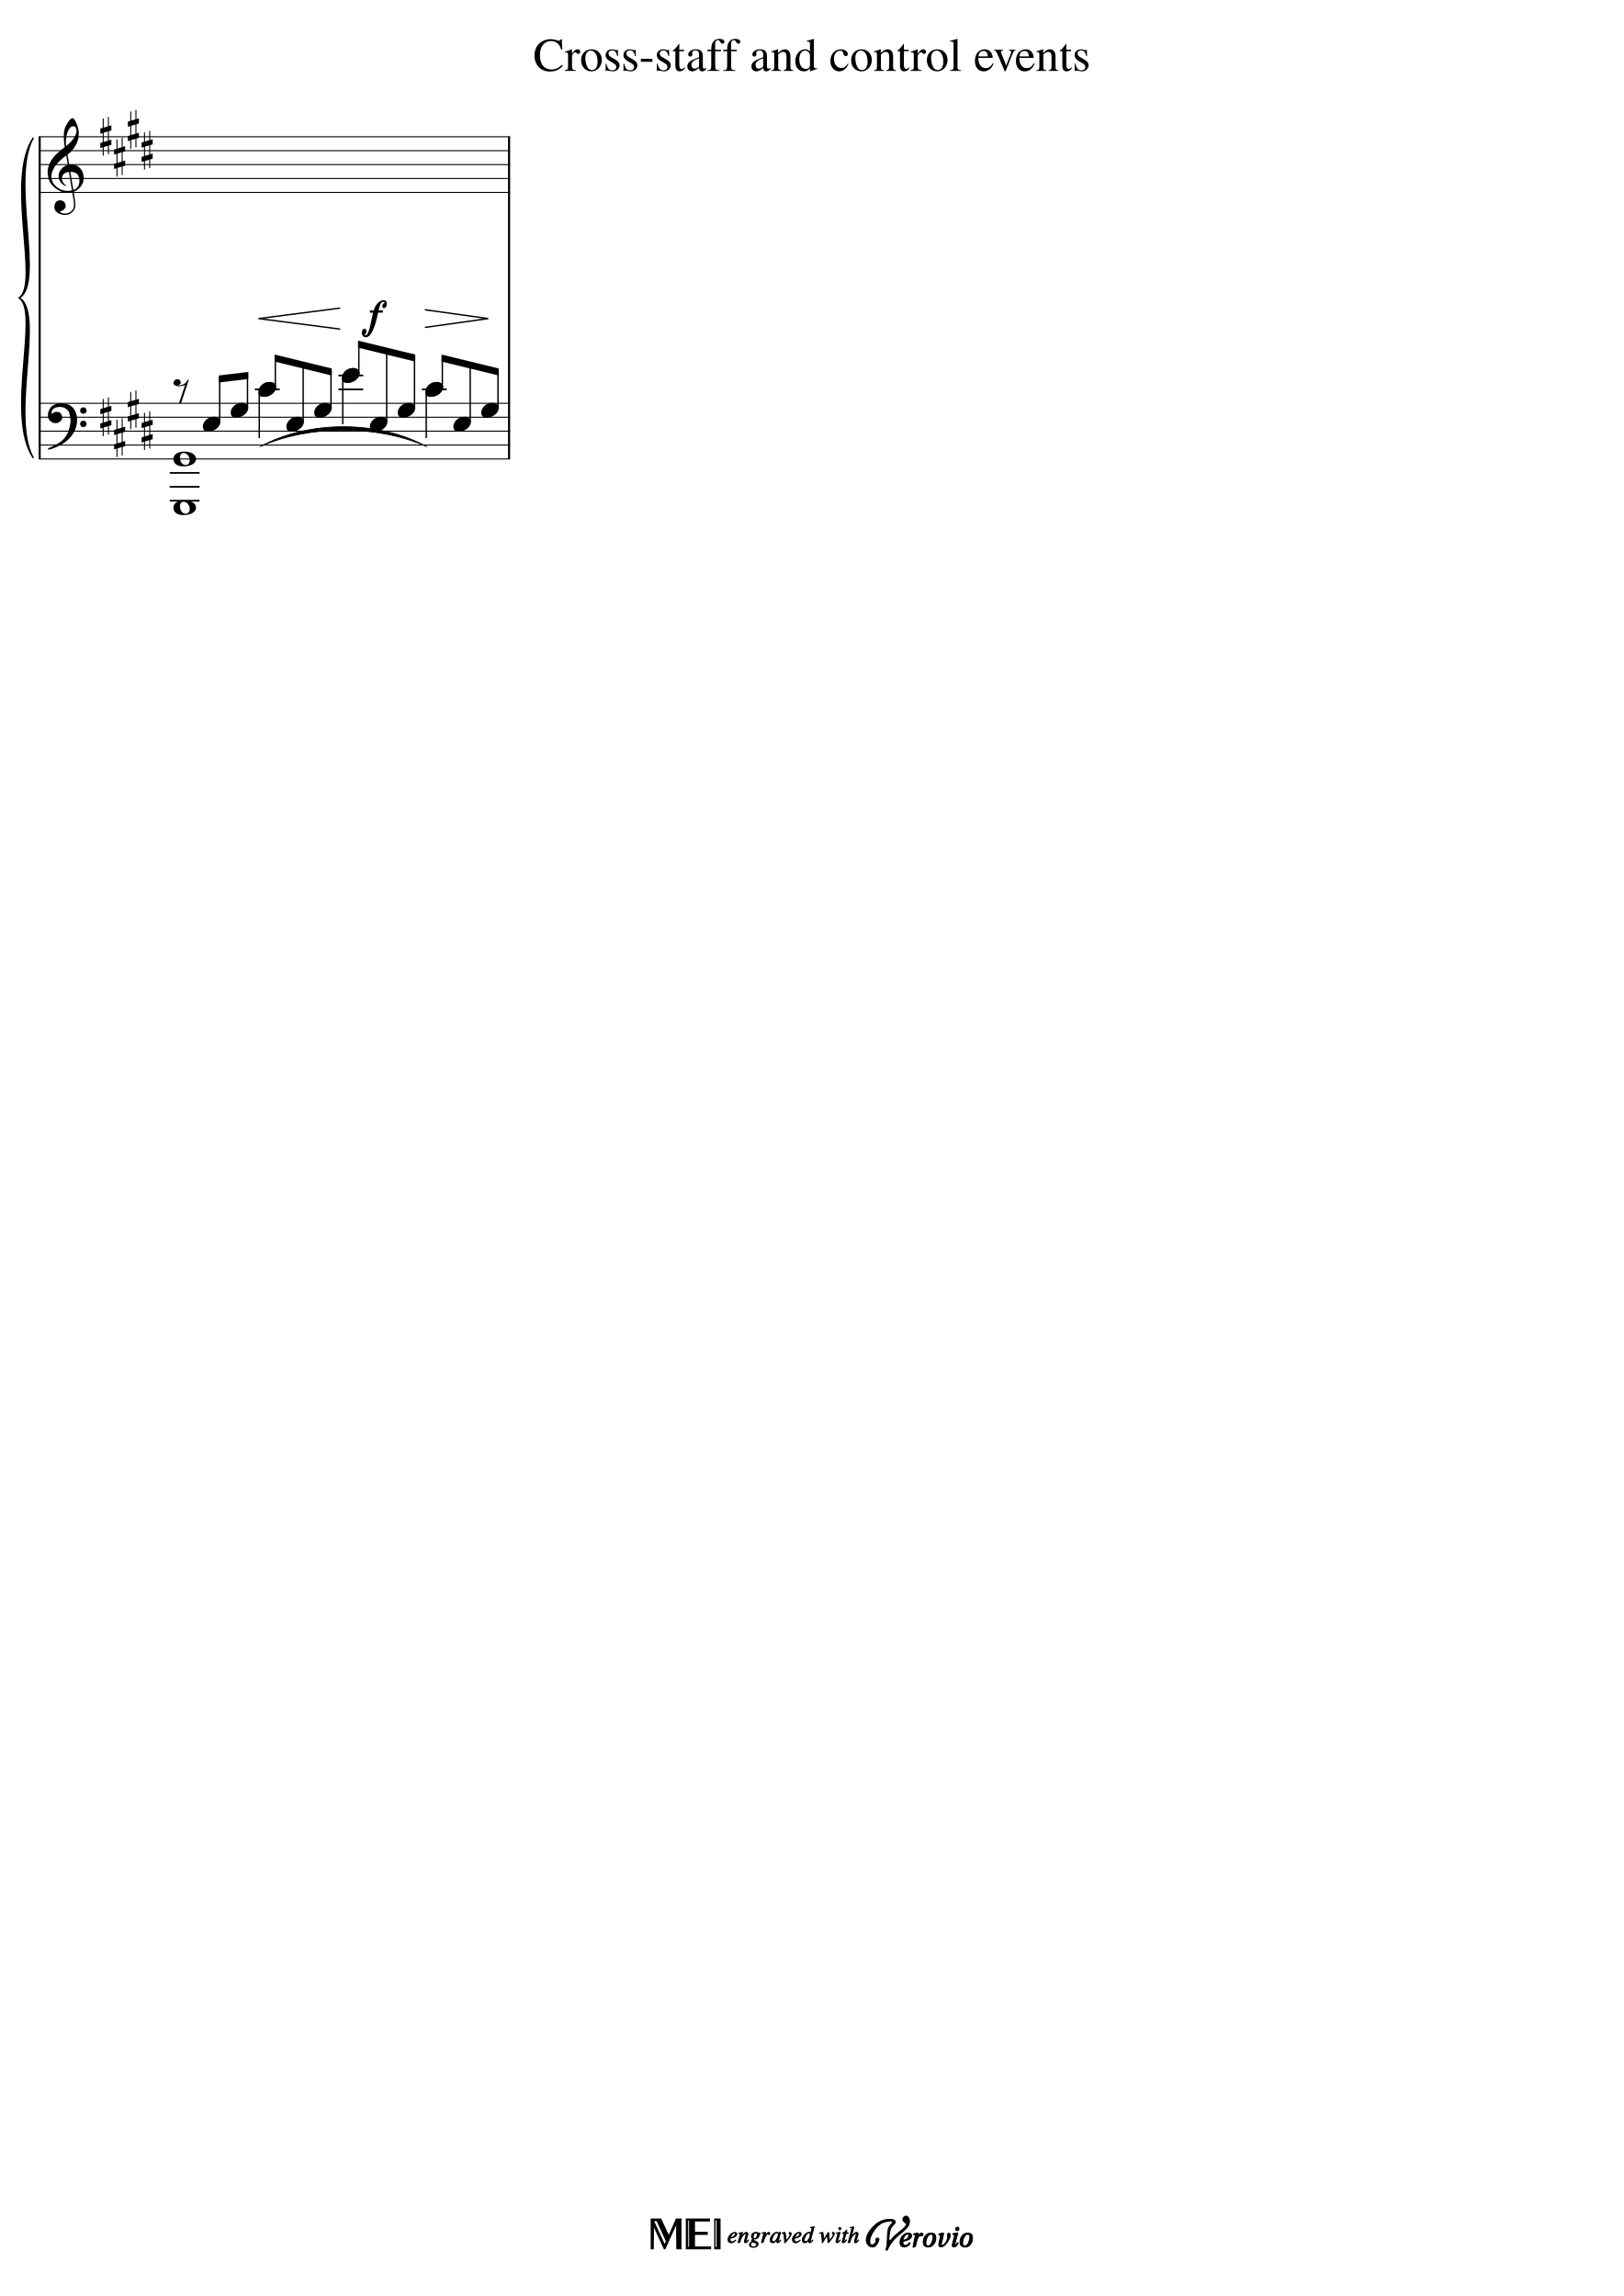
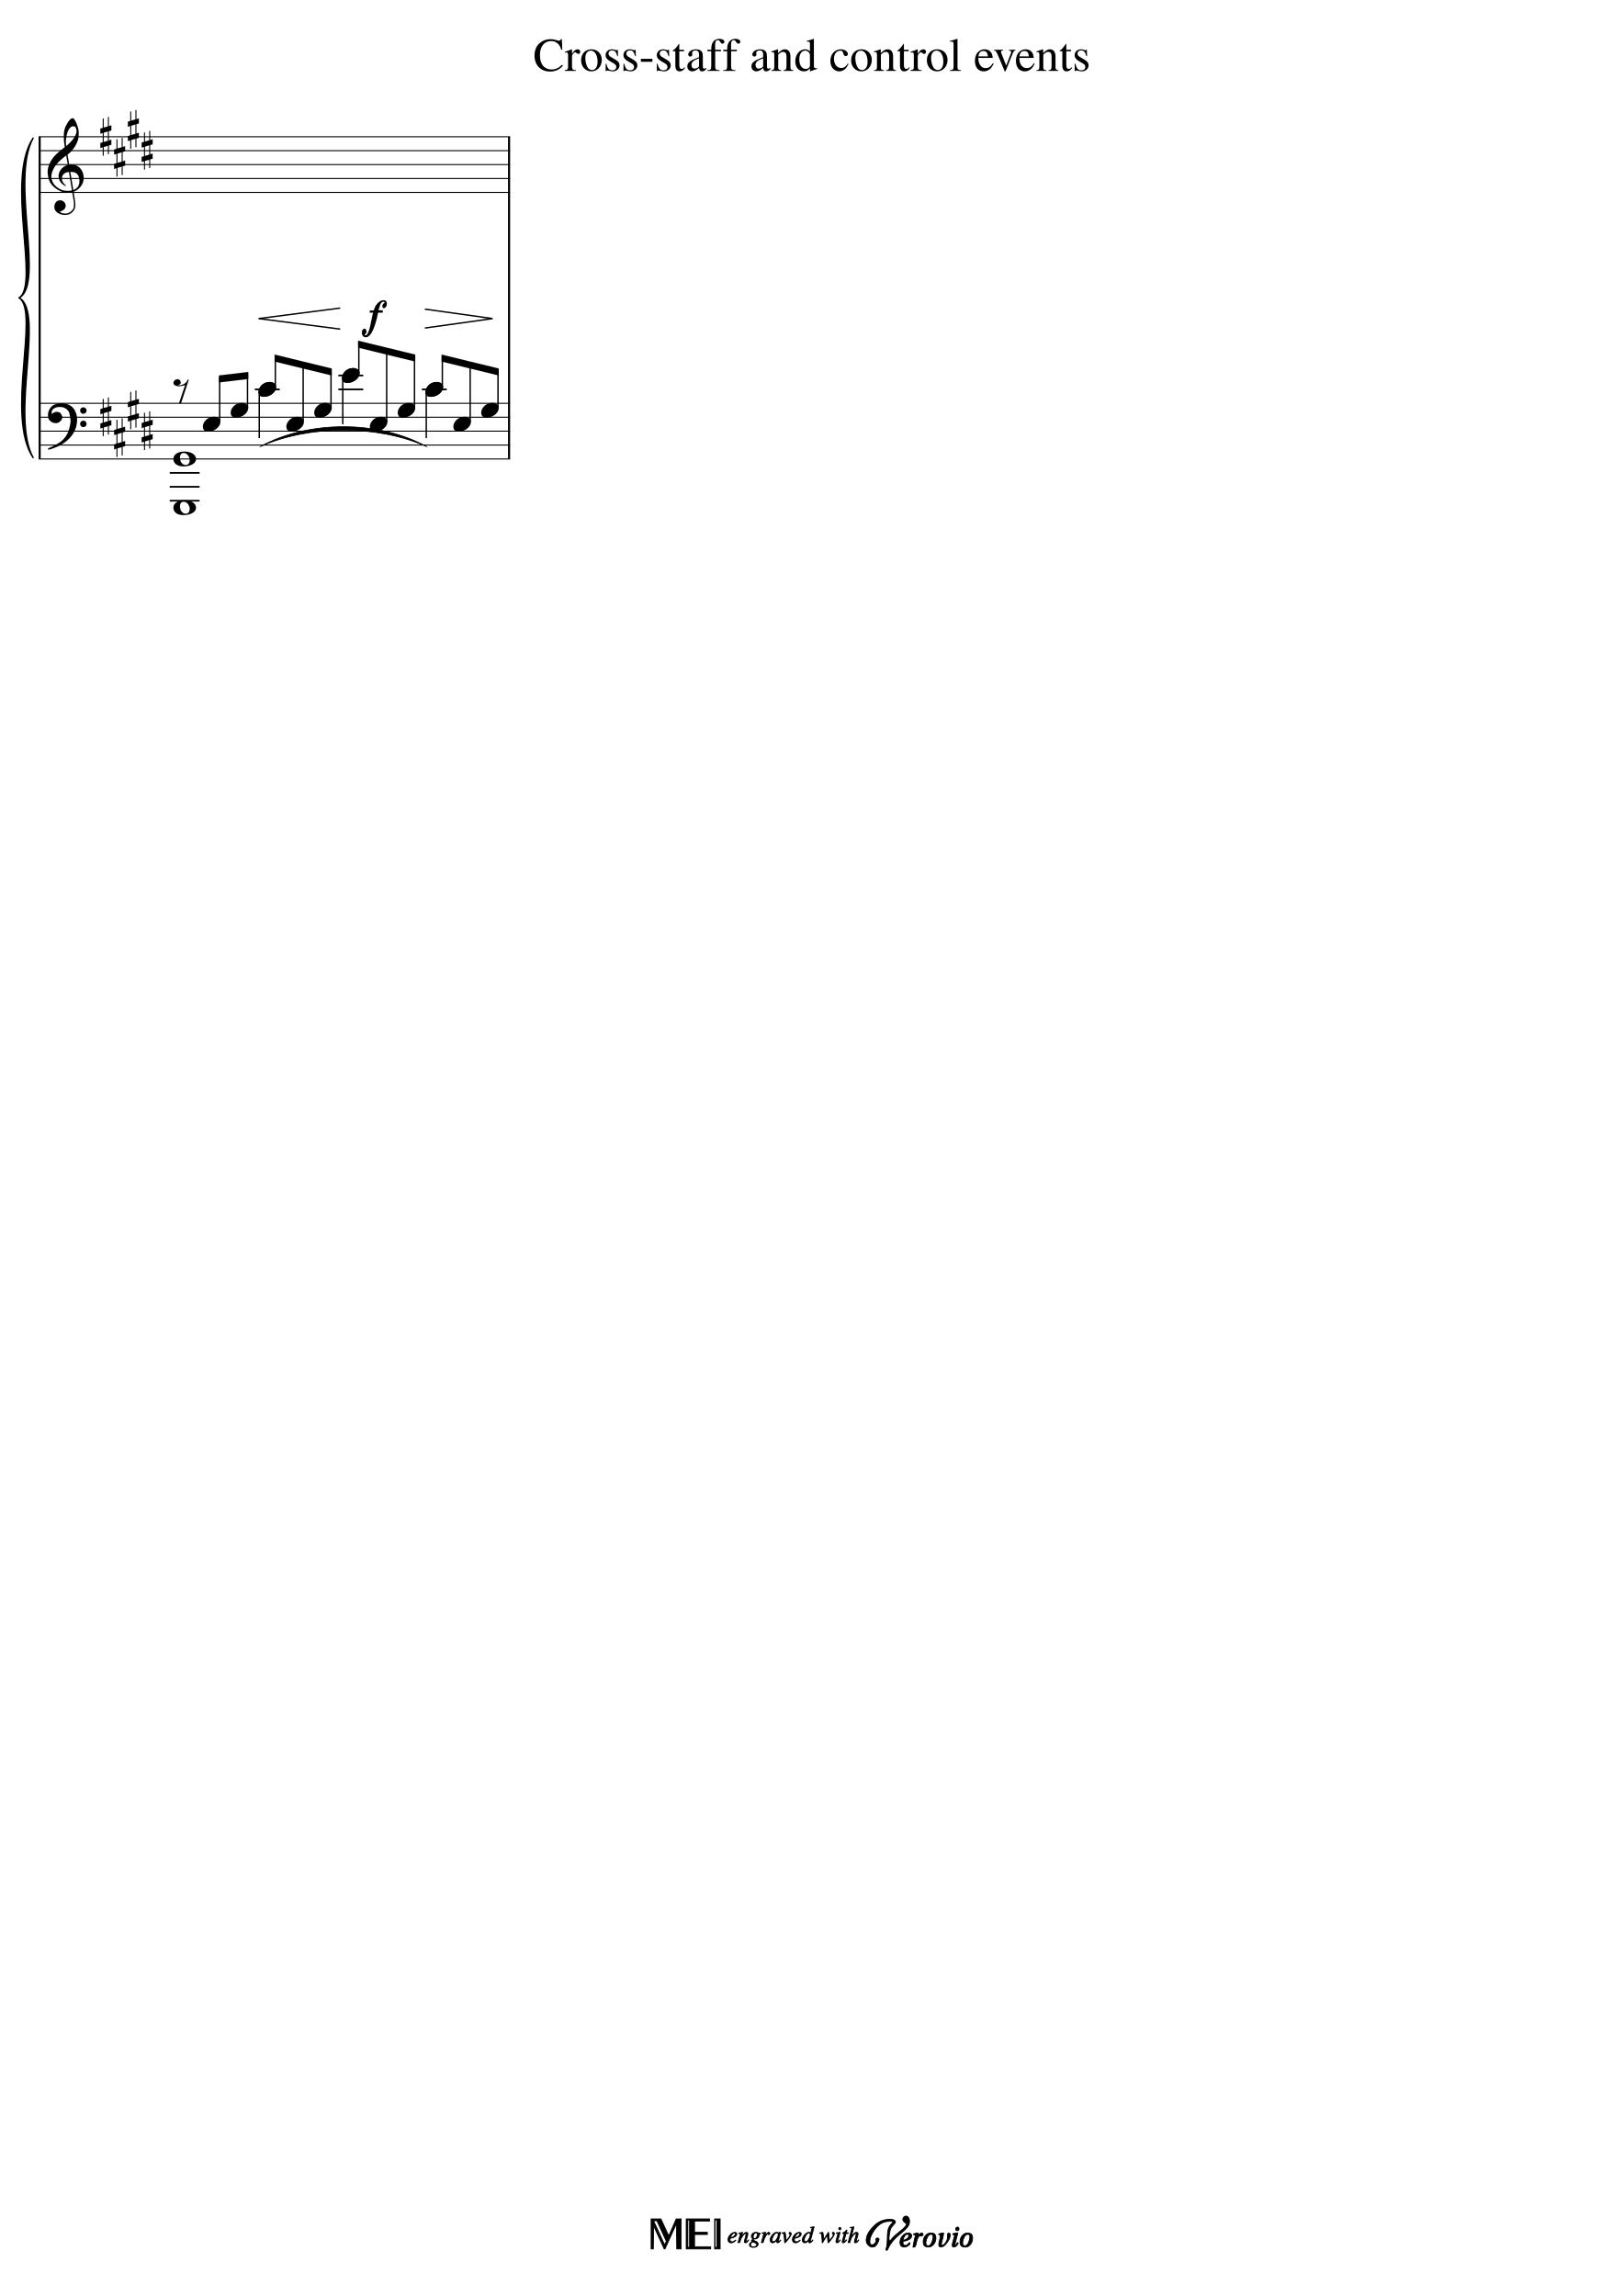
<svg xmlns="http://www.w3.org/2000/svg" xmlns:xlink="http://www.w3.org/1999/xlink" width="2100px" height="2970px" version="1.1" overflow="visible" id="docid">
  <defs>
    <g id="E050-docid">
      <path transform="scale(1,-1)" d="M441 -245c-23 -4 -48 -6 -76 -6c-59 0 -102 7 -130 20c-88 42 -150 93 -187 154c-26 44 -43 103 -48 176c0 6 -1 13 -1 19c0 54 15 111 45 170c29 57 65 106 110 148s96 85 153 127c-3 16 -8 46 -13 92c-4 43 -5 73 -5 89c0 117 16 172 69 257c34 54 64 82 89 82 c21 0 43 -30 69 -92s39 -115 41 -159v-15c0 -109 -21 -162 -67 -241c-13 -20 -63 -90 -98 -118c-13 -9 -25 -19 -37 -29l31 -181c8 1 18 2 28 2c58 0 102 -12 133 -35c59 -43 92 -104 98 -184c1 -7 1 -15 1 -22c0 -123 -87 -209 -181 -248c8 -57 17 -110 25 -162 c5 -31 6 -58 6 -80c0 -30 -5 -53 -14 -70c-35 -64 -88 -99 -158 -103c-5 0 -11 -1 -16 -1c-37 0 -72 10 -108 27c-50 24 -77 59 -80 105v11c0 29 7 55 20 76c18 28 45 42 79 44h6c49 0 93 -42 97 -87v-9c0 -51 -34 -86 -105 -106c17 -24 51 -36 102 -36c62 0 116 43 140 85 c9 16 13 41 13 74c0 20 -1 42 -5 67c-8 53 -18 106 -26 159zM461 939c-95 0 -135 -175 -135 -286c0 -24 2 -48 5 -71c50 39 92 82 127 128c40 53 60 100 60 140v8c-4 53 -22 81 -55 81h-2zM406 119l54 -326c73 25 110 78 110 161c0 7 0 15 -1 23c-7 95 -57 142 -151 142h-12 zM382 117c-72 -2 -128 -47 -128 -120v-7c2 -46 43 -99 75 -115c-3 -2 -7 -5 -10 -10c-70 33 -116 88 -123 172v11c0 68 44 126 88 159c23 17 49 29 78 36l-29 170c-21 -13 -52 -37 -92 -73c-50 -44 -86 -84 -109 -119c-45 -69 -67 -130 -67 -182v-13c5 -68 35 -127 93 -176 s125 -73 203 -73c25 0 50 3 75 9c-19 111 -36 221 -54 331z" />
    </g>
    <g id="E262-docid">
      <path transform="scale(1,-1)" d="M136 186v169h17v-164l44 14v-91l-44 -14v-165l44 12v-91l-44 -13v-155h-17v150l-76 -22v-155h-17v149l-43 -13v90l43 14v167l-43 -14v92l43 13v169h17v-163zM60 73v-167l76 22v168z" />
    </g>
    <g id="E4E6-docid">
      <path transform="scale(1,-1)" d="M0 123c7 34 33 56 69 60c29 -3 43 -9 53 -29c4 -8 7 -15 10 -22c0 -21 -1 -25 -11 -35c-5 -8 -18 -14 -40 -20l12 -3l15 -1c44 0 97 26 122 56c10 11 18 26 24 42c7 1 15 2 22 3l-140 -424h-36l111 330c-10 -6 -27 -12 -53 -16l-52 -8h-10l-20 1c-1 0 -8 3 -21 6 c-37 9 -55 28 -55 60z" />
    </g>
    <g id="E0A4-docid">
      <path transform="scale(1,-1)" d="M0 -39c0 68 73 172 200 172c66 0 114 -37 114 -95c0 -84 -106 -171 -218 -171c-64 0 -96 30 -96 94z" />
    </g>
    <g id="E062-docid">
      <path transform="scale(1,-1)" d="M582 -120c0 32 26 58 58 58s58 -26 58 -58s-26 -58 -58 -58s-58 26 -58 58zM582 120c0 32 26 58 58 58s58 -26 58 -58s-26 -58 -58 -58s-58 26 -58 58zM158 96c51 0 73 -14 88 -49l16 -39c0 -17 -2 -30 -7 -40c-3 -11 -10 -21 -19 -31c-17 -18 -49 -43 -84 -43 c-55 0 -77 13 -112 44c-24 21 -35 55 -35 100c0 46 14 81 32 112c30 52 71 79 137 93l36 6l26 2c154 0 235 -68 274 -182c11 -32 18 -68 18 -107c0 -103 -26 -182 -68 -250c-89 -145 -234 -230 -412 -288l-30 -5c-9 0 -14 3 -14 8c3 10 5 11 10 16c35 15 70 30 96 44l78 43 c96 57 162 136 197 258c9 33 17 60 22 100c3 22 5 35 6 39c-7 69 -16 115 -23 140s-4 22 -16 40c-8 12 -19 23 -31 34c-24 21 -62 44 -118 44c-48 0 -84 -8 -113 -28c-28 -19 -42 -44 -42 -73v-16c2 -5 3 -9 4 -11c24 22 52 39 84 39z" />
    </g>
    <g id="E0A2-docid">
      <path transform="scale(1,-1)" d="M198 133c102 0 207 -45 207 -133c0 -92 -118 -133 -227 -133c-101 0 -178 46 -178 133c0 88 93 133 198 133zM293 -21c0 14 -3 29 -8 44c-7 20 -18 38 -33 54c-20 21 -43 31 -68 31l-20 -2c-15 -5 -27 -14 -36 -28c-4 -9 -6 -17 -8 -24s-3 -16 -3 -27c0 -15 3 -34 9 -57 s18 -41 34 -55c15 -15 36 -23 62 -23c4 0 10 1 18 2c19 5 32 15 40 30s13 34 13 55z" />
    </g>
    <g id="E522-docid">
      <path transform="scale(1,-1)" d="M-91 -179c-2 -3 -3 -5 -2 -7s4 -3 11 -4c19 0 34 14 47 41c7 14 13 30 20 48s12 35 15 52l14 61l44 208h-58v38h70c7 21 13 36 18 47c7 18 15 33 22 44c21 30 42 53 65 69s48 24 75 24c9 0 17 -1 23 -3s12 -7 19 -16c5 -7 8 -13 9 -19l4 -16c0 -15 -1 -25 -2 -32 s-5 -16 -11 -28c-3 -6 -9 -13 -18 -21c-4 -3 -8 -5 -13 -6s-10 -1 -17 0c-6 1 -10 5 -13 11s-5 13 -6 20c0 12 2 23 7 32s12 17 22 24l14 10c0 9 -6 14 -18 16h-6c-11 0 -20 -2 -28 -8c-9 -7 -19 -21 -29 -43c-5 -12 -10 -30 -17 -53s-11 -40 -14 -50h77v-40h-85 c-12 -69 -29 -137 -51 -206c-18 -55 -35 -99 -52 -131c-13 -26 -27 -47 -41 -63c-25 -29 -50 -43 -76 -43c-25 0 -43 10 -56 29c-10 15 -15 33 -15 54c0 17 4 33 12 48c5 7 10 13 17 17s13 6 20 6c9 0 16 -4 21 -12s9 -15 11 -22s3 -12 3 -17c0 -9 -2 -17 -7 -24 s-9 -14 -14 -21s-8 -12 -11 -14z" />
    </g>
  </defs>
  <style type="text/css">#docid g.ending, #docid g.fing, #docid g.reh, #docid g.tempo {font-weight:bold;}#docid g.dir, #docid g.dynam, #docid g.mNum {font-style:italic;}#docid g.label {font-weight:normal;}#docid ellipse, #docid path, #docid polygon, #docid polyline, #docid rect {stroke:currentColor}</style>
  <svg class="definition-scale" color="black" font-family="Times, serif" viewBox="0 0 21000 29700">
    <g class="page-margin" transform="translate(500, 500)">
      <g id="iJ6YNS9" class="mdiv pageMilestone" />
      <g id="j6ERYJ7" class="score pageMilestone" />
      <g id="j1K0EHUX" class="system">
        <path d="M13 1269 L13 5437" stroke-width="27" />
        <g id="g1AJJESU" class="grpSym">
          <path d="M-72,5419 C-432,4879 18,3533 -252,3353 C81,3533 -369,4879 -72,5419" stroke-width="18" stroke-linecap="round" stroke-linejoin="round" />
          <path d="M-72,1287 C-369,1827 81,3173 -252,3353 C18,3173 -432,1827 -72,1287" stroke-width="18" stroke-linecap="round" stroke-linejoin="round" />
        </g>
        <g id="gT9LEN2" class="section systemMilestone" />
        <g id="xQSQG56" class="measure">
          <g id="y16753K6" class="staff">
            <path d="M0 1269 L6097 1269" stroke-width="13" />
            <path d="M0 1449 L6097 1449" stroke-width="13" />
            <path d="M0 1629 L6097 1629" stroke-width="13" />
            <path d="M0 1809 L6097 1809" stroke-width="13" />
            <path d="M0 1989 L6097 1989" stroke-width="13" />
            <g id="v6JATDO" class="clef">
              <use xlink:href="#E050-docid" transform="translate(117, 1809) scale(0.72, 0.72)" />
            </g>
            <g id="x1GJ9ANY" class="keySig">
              <g id="z1AJ18N4" class="keyAccid">
                <use xlink:href="#E262-docid" transform="translate(798, 1269) scale(0.72, 0.72)" />
              </g>
              <g id="bXOE7VA" class="keyAccid">
                <use xlink:href="#E262-docid" transform="translate(976, 1539) scale(0.72, 0.72)" />
              </g>
              <g id="d1KHKC6K" class="keyAccid">
                <use xlink:href="#E262-docid" transform="translate(1154, 1179) scale(0.72, 0.72)" />
              </g>
              <g id="fJOGEO7" class="keyAccid">
                <use xlink:href="#E262-docid" transform="translate(1332, 1449) scale(0.72, 0.72)" />
              </g>
            </g>
            <g id="z1XZBIJA" class="layer">
              <g id="a12WP67W" class="tuplet">
                <g id="b4Y5DFV" class="rest">
                  <use xlink:href="#E4E6-docid" transform="translate(1743, 4537) scale(0.72, 0.72)" />
                </g>
                <g id="cNFAQML" class="beam">
                  <polygon points="2332,4357 2710,4312 2710,4402 2332,4447" />
                  <g id="d1RIF43L" class="note">
                    <g class="notehead">
                      <use xlink:href="#E0A4-docid" transform="translate(2124, 4987) scale(0.72, 0.72)" />
                    </g>
                    <g id="rG2INEF" class="stem">
                      <path d="M2341 4959 L2341 4375" stroke-width="18" />
                    </g>
                    <g id="e36A7UB" class="accid" />
                  </g>
                  <g id="fW4SW7P" class="note">
                    <g class="notehead">
                      <use xlink:href="#E0A4-docid" transform="translate(2484, 4807) scale(0.72, 0.72)" />
                    </g>
                    <g id="sDC845L" class="stem">
                      <path d="M2701 4779 L2701 4330" stroke-width="18" />
                    </g>
                    <g id="g17JWEWV" class="accid" />
                  </g>
                </g>
              </g>
              <g id="h11BYRB0" class="tuplet">
                <g id="iEPNT2P" class="beam">
                  <polygon points="3052,4087 3790,4267 3790,4357 3052,4177" />
                  <g id="j180F7IU" class="note">
                    <g class="notehead">
                      <use xlink:href="#E0A4-docid" transform="translate(2844, 4537) scale(0.72, 0.72)" />
                    </g>
                    <g id="t1W416P4" class="stem">
                      <path d="M3061 4509 L3061 4105" stroke-width="18" />
                    </g>
                    <g id="k1JVOWO3" class="accid" />
                  </g>
                  <g id="l168SLSU" class="note">
                    <g class="notehead">
                      <use xlink:href="#E0A4-docid" transform="translate(3204, 4987) scale(0.72, 0.72)" />
                    </g>
                    <g id="u1N7W5D7" class="stem">
                      <path d="M3421 4959 L3421 4195" stroke-width="18" />
                    </g>
                    <g id="m1I1R6XU" class="accid" />
                  </g>
                  <g id="n3L1BSY" class="note">
                    <g class="notehead">
                      <use xlink:href="#E0A4-docid" transform="translate(3564, 4807) scale(0.72, 0.72)" />
                    </g>
                    <g id="vOSZ00" class="stem">
                      <path d="M3781 4779 L3781 4285" stroke-width="18" />
                    </g>
                    <g id="oYFJ0C6" class="accid" />
                  </g>
                </g>
              </g>
              <g id="p6KLLMO" class="tuplet">
                <g id="q4CA8UL" class="beam">
                  <polygon points="4132,3907 4870,4087 4870,4177 4132,3997" />
                  <g id="r10DL3CR" class="note">
                    <g class="notehead">
                      <use xlink:href="#E0A4-docid" transform="translate(3924, 4357) scale(0.72, 0.72)" />
                    </g>
                    <g id="w1AY2QDY" class="stem">
                      <path d="M4141 4329 L4141 3925" stroke-width="18" />
                    </g>
                    <g id="s1IC15RP" class="accid" />
                  </g>
                  <g id="tBZ62SV" class="note">
                    <g class="notehead">
                      <use xlink:href="#E0A4-docid" transform="translate(4284, 4987) scale(0.72, 0.72)" />
                    </g>
                    <g id="xSD1YHA" class="stem">
                      <path d="M4501 4959 L4501 4015" stroke-width="18" />
                    </g>
                    <g id="uW4WKQ" class="accid" />
                  </g>
                  <g id="vLC6GUE" class="note">
                    <g class="notehead">
                      <use xlink:href="#E0A4-docid" transform="translate(4644, 4807) scale(0.72, 0.72)" />
                    </g>
                    <g id="y17DXS56" class="stem">
                      <path d="M4861 4779 L4861 4105" stroke-width="18" />
                    </g>
                    <g id="w1KCUVGJ" class="accid" />
                  </g>
                </g>
              </g>
              <g id="xGUU4JQ" class="tuplet">
                <g id="yAUW6TF" class="beam">
                  <polygon points="5212,4087 5950,4267 5950,4357 5212,4177" />
                  <g id="z14DBQNG" class="note">
                    <g class="notehead">
                      <use xlink:href="#E0A4-docid" transform="translate(5004, 4537) scale(0.72, 0.72)" />
                    </g>
                    <g id="z126H5TI" class="stem">
                      <path d="M5221 4509 L5221 4105" stroke-width="18" />
                    </g>
                    <g id="a1QJ4FU1" class="accid" />
                  </g>
                  <g id="b1XSZE2H" class="note">
                    <g class="notehead">
                      <use xlink:href="#E0A4-docid" transform="translate(5364, 4987) scale(0.72, 0.72)" />
                    </g>
                    <g id="a1YELUCK" class="stem">
                      <path d="M5581 4959 L5581 4195" stroke-width="18" />
                    </g>
                    <g id="c1IEYM10" class="accid" />
                  </g>
                  <g id="dIZDUHE" class="note">
                    <g class="notehead">
                      <use xlink:href="#E0A4-docid" transform="translate(5724, 4807) scale(0.72, 0.72)" />
                    </g>
                    <g id="b5BYNI2" class="stem">
                      <path d="M5941 4779 L5941 4285" stroke-width="18" />
                    </g>
                    <g id="e1EHME80" class="accid" />
                  </g>
                </g>
              </g>
            </g>
          </g>
          <g id="f1BEGS43" class="staff">
            <path d="M0 4717 L6097 4717" stroke-width="13" />
            <path d="M0 4897 L6097 4897" stroke-width="13" />
            <path d="M0 5077 L6097 5077" stroke-width="13" />
            <path d="M0 5257 L6097 5257" stroke-width="13" />
            <path d="M0 5437 L6097 5437" stroke-width="13" />
            <g id="h1OB7L4P" class="clef">
              <use xlink:href="#E062-docid" transform="translate(117, 4897) scale(0.72, 0.72)" />
            </g>
            <g id="j5YYP0C" class="keySig">
              <g id="lGJGE1H" class="keyAccid">
                <use xlink:href="#E262-docid" transform="translate(798, 4897) scale(0.72, 0.72)" />
              </g>
              <g id="nG7N8B4" class="keyAccid">
                <use xlink:href="#E262-docid" transform="translate(976, 5167) scale(0.72, 0.72)" />
              </g>
              <g id="pKJQ56D" class="keyAccid">
                <use xlink:href="#E262-docid" transform="translate(1154, 4807) scale(0.72, 0.72)" />
              </g>
              <g id="rZS2607" class="keyAccid">
                <use xlink:href="#E262-docid" transform="translate(1332, 5077) scale(0.72, 0.72)" />
              </g>
            </g>
            <g class="ledgerLines above">
              <path d="M2796 4537 L3118 4537" stroke-width="22" />
              <path d="M3876 4537 L4198 4537" stroke-width="22" />
              <path d="M4956 4537 L5278 4537" stroke-width="22" />
              <path d="M3876 4357 L4198 4357" stroke-width="22" />
            </g>
            <g class="ledgerLines below">
              <path d="M1695 5617 L2081 5617" stroke-width="22" />
              <path d="M1695 5797 L2081 5797" stroke-width="22" />
              <path d="M1695 5977 L2081 5977" stroke-width="22" />
            </g>
            <g id="gETMZTA" class="layer">
              <g id="h1WRIV4E" class="space" />
              <g id="note-L13F1" class="note">
                <g class="notehead">
                  <use xlink:href="#E0A4-docid" transform="translate(2844, 4537) scale(0.72, 0.72)" />
                </g>
                <g id="cI6BH23" class="stem">
                  <path d="M2853 4565 L2853 5167" stroke-width="18" />
                </g>
                <g id="jQFEFEK" class="accid" />
              </g>
              <g id="kOVASEE" class="note">
                <g class="notehead">
                  <use xlink:href="#E0A4-docid" transform="translate(3924, 4357) scale(0.72, 0.72)" />
                </g>
                <g id="dEVT5DI" class="stem">
                  <path d="M3933 4385 L3933 4987" stroke-width="18" />
                </g>
                <g id="l1I7OPR1" class="accid" />
              </g>
              <g id="note-L19F1" class="note">
                <g class="notehead">
                  <use xlink:href="#E0A4-docid" transform="translate(5004, 4537) scale(0.72, 0.72)" />
                </g>
                <g id="e14Y3WPI" class="stem">
                  <path d="M5013 4565 L5013 5167" stroke-width="18" />
                </g>
                <g id="n2N7U24" class="accid" />
              </g>
            </g>
            <g id="o1FK4NGH" class="layer">
              <g id="p1AX0ZDE" class="chord">
                <g id="qI1DT7K" class="note">
                  <g class="notehead">
                    <use xlink:href="#E0A2-docid" transform="translate(1743, 6067) scale(0.72, 0.72)" />
                  </g>
                  <g id="rJ8GLXL" class="accid" />
                </g>
                <g id="s1HUMGE0" class="note">
                  <g class="notehead">
                    <use xlink:href="#E0A2-docid" transform="translate(1743, 5437) scale(0.72, 0.72)" />
                  </g>
                  <g id="t1YD0KSR" class="accid" />
                </g>
              </g>
            </g>
          </g>
          <g id="u1XWY667" class="hairpin endbar03">
            <polyline stroke-width="18" stroke-linecap="square" stroke-linejoin="miter" fill="none" points="3891,3756 2844,3621 3891,3486 " />
          </g>
          <g id="vE1WURA" class="dynam">
            <use xlink:href="#E522-docid" transform="translate(4283, 3702) scale(0.72, 0.72)" />
          </g>
          <g id="x1AFQIG0" class="hairpin endbar03">
-             <polyline stroke-width="18" stroke-linecap="square" stroke-linejoin="miter" fill="none" points="5004,3734 5814,3621 5004,3508 " />
+             <polyline stroke-width="18" stroke-linecap="square" stroke-linejoin="miter" fill="none" points="5004,3742 5871,3621 5004,3500 " />
          </g>
          <g id="y1K98ZB7" class="slur">
            <path d="M2862,5279 C3487,4933 4397,4933 5022,5279 C4383,4993 3501,4993 2862,5279" stroke-width="9" stroke-linecap="round" stroke-linejoin="round" />
          </g>
          <g id="w1I5DK26" class="barLine">
            <path d="M6084 1269 L6084 1989" stroke-width="27" />
            <path d="M6084 4717 L6084 5437" stroke-width="27" />
            <path d="M6084 1989 L6084 4717" stroke-width="27" />
          </g>
        </g>
        <g id="iUV8894" class="systemMilestoneEnd gT9LEN2" />
      </g>
      <g id="jZZ1RF5" class="pageMilestoneEnd j6ERYJ7" />
      <g id="k91JIAK" class="pageMilestoneEnd iJ6YNS9" />
      <g id="rUNE3HG" class="pgHead autogenerated">
        <text font-size="0px">
          <tspan id="s1SW5LIP" class="rend" x="10000" y="417" text-anchor="middle">
            <tspan id="tPEE0OP" class="rend">
              <tspan id="uL0P3Y6" class="text">
                <tspan font-size="607px">Cross-staff and control events</tspan>
              </tspan>
            </tspan>
          </tspan>
        </text>
      </g>
      <g id="l1KT7QAW" class="pgFoot autogenerated">
        <g id="mMRH0VO" class="fig">
          <g class="svg" transform="translate(7750, 28099) scale(10, 10)">
            <g>
              <path fill="#000000" d="M 17.113,49.265 V 10.368 h 12.697 c 3.289,7.337 6.713,14.61 10.127,21.889 3.42,-7.485 6.256,-14.205 9.589,-21.91 2.436,0.104 4.317,0.085 6.484,-0.058 V 49.264 H 50.274 C 50.145,38.356 50.016,27.448 49.887,16.54 45.003,27.315 39.967,38.434 35.084,49.209 34.679,49.344 34.427,49.136 34.022,49.271 29.466,39.331 24.91,29.391 20.354,19.451 20.224,29.389 20.095,39.327 19.965,49.264 H 17.113 Z M 36.754,39.325 C 32.721,30.513 28.688,21.701 24.655,12.889 22.531,12.751 22.657,12.71 20.714,12.814 v 0.966 c 4.613,9.998 9.609,20.749 13.873,30.082 0.722,-1.513 1.445,-3.025 2.167,-4.538 z m 25.738,9.94 c 0,-12.966 0,-25.931 0,-38.897 10.084,0 20.169,0 30.253,0 0,0.96 0,1.921 0,2.881 -6.483,0 -12.966,0 -19.448,0 0,4.802 0,9.604 0,14.406 5.522,0 11.045,0 16.567,0 0,0.96 0,1.921 0,2.881 -5.522,0 -11.045,0 -16.567,0 0,5.282 0,10.565 0,15.847 6.963,0 13.926,0 20.889,0 0,0.96 0,1.921 0,2.881 -10.565,0 -21.129,0 -31.694,0 z m 4.322,-2.161 c 0,-11.765 0,-23.53 0,-35.295 -0.72,0 -1.441,0 -2.161,0 0,11.765 0,23.53 0,35.295 0.72,0 1.441,0 2.161,0 z m 32.414,2.161 c 0,-12.966 0,-25.931 0,-38.897 2.401,0 4.802,0 7.203,0 0,12.966 0,25.931 0,38.897 -2.401,0 -4.802,0 -7.203,0 z m 2.881,-2.161 c 0,-11.765 0,-23.53 0,-35.295 -0.72,0 -1.441,0 -2.161,0 0,11.765 0,23.53 0,35.295 0.72,0 1.441,0 2.161,0 z" />
              <path fill="#000000" d="m 346.3,6.7 c -3.1,0.5 -4.9,4.4 -2.7,6.8 1.2,1.4 2.7,2.4 4.1,3.5 -2.4,5.3 -7.7,8.3 -11.9,12.1 -3.7,2.8 -7,6.2 -9.7,9.9 -2.2,-0.8 -0.915,-7.719 -0.627,-9.5 0.288,-1.781 0.727,-6.4 2.927,-8.7 1.3,-1.9 3,-3.5 4.5,-5.2 1.2,-3.4 -3.2,-4.9 -5.8,-4.6 -7.3,-0.5 -14.6,2 -20,6.8 -5,4.6 -10,10.1 -11.5,17 -0.9,3.5 -0.2,7.5 2.8,9.9 2.5,2.8 7.4,2.9 9.8,-0.2 1.7,-2.3 3.2,-4.8 3.8,-7.6 -0.1,-2.6 -4.4,-2.3 -4.3,0.2 1.2,2.4 -0.9,4.7 -2.7,6.2 -1.7,0.9 -4.7,0.7 -4.8,-1.7 -1,-5.8 2.1,-11.3 5.2,-16.1 4,-5.8 9.8,-11.2 17.2,-11.8 1.6,0 8.1,-1.2 6.8,1.4 -2.8,2.8 -5.6,6.1 -6,10.3 -1.6,7.7 0.1,15.7 -2.3,23.2 -1.1,3.9 2,2.6 2.5,0.2 3.3,-7.4 8.9,-13.4 15.1,-18.5 4.2,-3.9 9.5,-7.1 11.9,-12.6 1.3,-3.6 1.2,-9 -2.7,-10.9 -0.504,-0.177 -1.07,-0.165 -1.6,-0.1 z m 66,14.5 c -2,0.8 -1.8,4.9 0.8,4.4 3.4,0.4 2.9,-6.2 -0.8,-4.4 z m 0.6,7.3 c -1.3,0.5 -7.6,0.5 -5.4,2.2 4,-0.3 0.7,4.5 0.6,6.7 -0.4,2.9 -2.4,5.9 -1.2,8.8 2.7,1.7 5.6,-0.8 6.8,-3.2 1.6,-1.4 -0.5,-3 -1.2,-0.9 -0.4,0.8 -2.4,3.5 -2.6,1.8 1.1,-5 2.7,-9.9 3.9,-14.9 l -0.1,-0.5 h -0.9 z m -65.1,0.2 c -6.5,1.6 -10.5,9.5 -8.2,15.7 2.1,3.4 7.4,2.9 10.1,0.4 2,-0.2 3.6,-5.3 1,-3.4 -1.4,2 -4,4.2 -6.5,2.8 -2.2,-1.9 -1.9,-5.7 1.7,-5.3 3.1,-0.9 6.9,-2.1 8.1,-5.5 0.9,-2.7 -1.6,-5.2 -4.3,-4.8 h -1.1 -0.7 z m 13.6,0 c -2.2,0 -8.5,1.8 -2.9,2.3 0.9,1.9 -1,4.9 -1.1,7.2 -0.5,2.9 -1.4,5.7 -1.7,8.7 3.7,0.7 3.8,-2.6 4.4,-5.3 0.9,-3.3 1.6,-7 4.1,-9.5 2.4,1.6 6.8,-0.7 3.7,-3.4 -2.9,-0.5 -4.8,2.4 -6.2,4.3 0,-1.2 2.4,-5 -0.2,-4.3 z m 15.8,0 c -6.4,1.3 -9.6,9.1 -7.7,14.9 1.9,4 7.7,3.9 11,1.7 4.1,-3 6,-8.9 4.4,-13.7 -1.3,-3 -4.8,-3.2 -7.6,-3 z m 17,0 c -2.3,0 -8.8,1.9 -3,2.4 0.4,2.5 -1,5.7 -1.4,8.4 -0.7,2.4 -1.8,7.5 2.1,7.2 3.8,-0.1 6.5,-3.5 8.5,-6.3 2,-3.2 4.5,-7 3.3,-10.9 -3.7,-3 -3.6,2.6 -3.1,5.1 -0.7,3.8 -2.7,7.9 -6.2,9.8 -3.6,0.6 -1,-4.3 -0.8,-6.1 0.6,-3.2 1.6,-6.3 1.9,-9.5 h -1.1 z m 30.6,0 c -6.3,1.2 -9.5,8.9 -7.8,14.7 1.5,4 7.2,4.2 10.5,2.4 4.6,-2.8 6.6,-9.3 4.8,-14.3 -1.4,-2.8 -4.8,-3 -7.5,-2.8 z m -75.4,1.7 c 2.1,1.5 0.2,4.7 -1.6,5.7 -1.1,0.4 -5.5,3.4 -4.6,0.7 0.8,-2.7 2.2,-6.2 5.3,-6.6 l 0.9,0.1 z m 30.8,0 c 2.6,1.5 1.3,5.2 0.8,7.6 -0.8,2.7 -1.9,5.9 -4.7,7.1 -5.1,0.8 -4,-5.8 -2.8,-8.8 1,-2.8 3,-6.8 6.7,-5.8 z m 47.1,-0.1 c 2.9,0.7 2,4.7 1.5,6.8 -0.7,3 -1.8,6.7 -5,8 -4.7,0.8 -4,-5.1 -3,-7.9 0.9,-3 2.7,-7.3 6.5,-6.8 z" />
              <g>
                <path d="m 116.566,37.118 q 0,-3.252 2.93,-6.299 2.9,-3.047 5.991,-3.047 1.143,0 1.816,0.527 0.674,0.527 0.674,1.567 0,2.109 -2.476,3.618 -2.461,1.494 -5.186,1.831 l -0.835,0.103 q -0.19,0.601 -0.264,0.967 -0.073,0.352 -0.073,0.894 0,1.289 0.835,2.007 0.85,0.718 2.007,0.718 1.099,0 2.329,-0.732 0.703,-0.425 2.036,-1.523 l 0.381,0.337 q -0.659,0.835 -1.89,1.714 -2.183,1.567 -4.38,1.567 -1.553,0 -2.725,-1.099 -1.172,-1.099 -1.172,-3.149 z m 3.12,-2.358 q 2.798,-0.41 4.556,-1.963 Q 126,31.229 126,29.691 q 0,-0.557 -0.264,-0.879 -0.264,-0.337 -0.776,-0.337 -0.952,0 -1.875,0.82 -0.908,0.806 -1.641,1.831 -0.776,1.201 -1.23,2.3 -0.249,0.586 -0.527,1.333 z" />
                <path d="m 129.472,41 2.534,-9.053 q 0.322,-1.143 0.366,-1.377 0.059,-0.249 0.059,-0.527 0,-0.425 -0.249,-0.659 -0.234,-0.249 -0.938,-0.249 -0.176,0 -0.352,0.029 -0.161,0.015 -0.366,0.044 v -0.498 q 0.952,-0.146 1.348,-0.22 0.41,-0.073 0.879,-0.176 l 2.622,-0.571 q 0.088,0.059 0.117,0.132 l -1.948,6.299 q 1.787,-2.739 2.988,-4.072 2.109,-2.358 3.779,-2.358 0.645,0 1.113,0.249 0.894,0.483 0.894,1.743 0,0.352 -0.073,0.732 -0.073,0.381 -0.19,0.82 l -1.919,7.017 q -0.059,0.22 -0.132,0.542 -0.073,0.308 -0.073,0.439 0,0.22 0.103,0.396 0.103,0.176 0.337,0.176 0.381,0 0.879,-0.439 0.498,-0.454 1.626,-1.919 l 0.425,0.381 q -1.201,1.626 -1.904,2.285 -1.201,1.157 -2.3,1.157 -0.498,0 -0.967,-0.322 -0.454,-0.337 -0.454,-1.201 0,-0.249 0.029,-0.527 0.044,-0.278 0.103,-0.483 l 1.846,-7.119 q 0.146,-0.586 0.19,-0.952 0.059,-0.381 0.059,-0.542 0,-0.352 -0.176,-0.601 -0.161,-0.264 -0.586,-0.264 -1.099,0 -2.769,1.992 -0.981,1.187 -1.992,2.827 -0.776,1.274 -1.23,2.49 Q 132.709,37.821 131.742,41 Z" />
                <path d="m 149.13,33.5 q 0,0.908 0.278,1.45 0.469,0.894 1.685,0.894 1.318,0 2.344,-1.67 1.04,-1.685 1.04,-3.706 0,-0.967 -0.425,-1.509 -0.425,-0.557 -1.274,-0.557 -1.641,0 -2.651,1.743 -0.996,1.743 -0.996,3.354 z m 0.513,13.066 q 1.743,0 2.886,-0.835 1.157,-0.835 1.157,-1.992 0,-0.879 -0.601,-1.479 -0.322,-0.322 -1.04,-0.688 -0.601,-0.293 -2.036,-0.835 -1.421,-0.557 -1.641,-0.557 -0.381,0 -1.479,1.011 -1.099,1.025 -1.099,2.314 0,1.948 1.685,2.681 0.879,0.381 2.168,0.381 z m -5.479,-2.681 q 0,-1.099 0.835,-2.095 0.85,-0.981 2.681,-1.963 -0.366,-0.234 -0.601,-0.483 -0.234,-0.264 -0.234,-0.688 0,-0.601 0.835,-1.377 0.469,-0.439 1.523,-1.157 -0.938,-0.352 -1.611,-0.996 -0.82,-0.864 -0.82,-2.241 0,-2.212 1.729,-3.677 1.729,-1.465 4.277,-1.465 1.333,0 2.256,0.425 0.923,0.41 1.084,0.688 h 1.978 v 1.172 h -1.494 q 0.088,0.322 0.132,0.586 0.044,0.264 0.044,0.747 0,2.373 -1.846,3.735 -1.831,1.362 -3.955,1.362 -0.22,0 -0.41,-0.015 -0.19,-0.029 -0.469,-0.088 -0.22,0 -0.601,0.425 -0.396,0.425 -0.396,0.762 0,0.498 3.223,1.699 3.208,1.216 3.208,3.56 0,1.758 -1.611,3.076 -1.611,1.333 -4.863,1.333 -2.256,0 -3.574,-0.967 -1.318,-0.967 -1.318,-2.358 z" />
                <path d="m 165.038,27.67 q 0.132,0 0.176,0.088 0.059,0.073 0.059,0.176 -0.015,0.146 -0.029,0.22 l -1.465,5.669 0.322,-0.63 q 1.055,-2.065 2.461,-3.765 1.421,-1.714 2.695,-1.714 0.688,0 1.055,0.454 0.381,0.454 0.381,1.04 0,0.659 -0.381,1.099 -0.366,0.425 -1.025,0.425 -0.454,0 -0.688,-0.176 -0.234,-0.176 -0.366,-0.41 l -0.176,-0.322 q -0.059,-0.088 -0.146,-0.132 -0.073,-0.059 -0.19,-0.059 -0.571,0 -1.655,1.597 -1.069,1.597 -1.919,3.457 -0.513,1.128 -1.143,2.988 Q 162.606,38.847 161.947,41 h -2.256 l 2.432,-8.818 q 0.205,-0.762 0.322,-1.362 0.132,-0.601 0.132,-0.981 0,-0.439 -0.22,-0.674 -0.22,-0.234 -0.762,-0.234 -0.176,0 -0.439,0.029 -0.264,0.029 -0.63,0.073 v -0.483 l 0.586,-0.117 q 1.143,-0.234 2.49,-0.498 1.362,-0.264 1.436,-0.264 z" />
                <path d="m 181.518,30.424 q 0,-1.055 -0.483,-1.553 -0.483,-0.498 -1.172,-0.498 -2.388,0 -4.438,3.662 -1.802,3.223 -1.802,5.552 0,1.172 0.498,1.714 0.513,0.527 1.26,0.527 2.212,0 4.263,-3.56 1.875,-3.237 1.875,-5.845 z m -1.831,-2.71 q 1.157,0 1.787,0.601 0.337,0.322 0.527,0.85 l 0.073,0.205 0.322,-1.113 q 0.059,-0.19 0.103,-0.249 0.044,-0.073 0.205,-0.088 l 1.655,-0.19 q 0.132,0 0.146,0.059 0.029,0.044 0,0.176 -0.059,0.19 -0.088,0.308 -0.029,0.103 -0.088,0.308 l -1.348,5.244 q -0.439,1.714 -0.747,2.959 -0.542,2.256 -0.542,2.578 0,0.205 0.103,0.308 0.117,0.088 0.278,0.088 0.132,0 0.278,-0.088 0.161,-0.088 0.381,-0.264 l 0.249,-0.205 q 0.117,-0.103 0.264,-0.234 0.146,-0.146 0.352,-0.352 l 0.908,-0.938 0.352,0.308 q -1.523,1.948 -2.446,2.651 -0.923,0.688 -1.758,0.688 -0.542,0 -0.85,-0.381 -0.293,-0.381 -0.293,-0.952 0,-0.527 0.19,-1.509 0.205,-0.996 0.396,-1.67 -0.264,0.439 -0.894,1.289 -0.615,0.835 -1.523,1.626 -1.069,0.952 -2.051,1.348 -0.762,0.264 -1.465,0.264 -1.187,0 -2.153,-0.967 -0.967,-0.981 -0.967,-2.769 0,-3.076 2.754,-6.416 2.842,-3.472 5.889,-3.472 z" />
                <path d="m 196.664,27.772 q 0.82,0 1.26,0.586 0.439,0.586 0.439,1.333 0,1.978 -3.911,6.929 -3.706,4.702 -4.438,4.702 -0.22,0 -0.293,-0.601 -0.044,-0.337 -0.044,-1.143 0,-0.981 -0.19,-3.325 -0.19,-2.344 -0.366,-3.472 -0.366,-2.476 -0.718,-3.193 -0.352,-0.718 -1.333,-0.718 -0.161,0 -0.381,0.015 -0.205,0.015 -0.483,0.044 v -0.381 q 0.439,-0.088 1.846,-0.396 1.406,-0.308 1.494,-0.337 l 0.483,-0.146 q 0.205,-0.059 0.322,0.234 0.117,0.278 0.293,1.055 0.557,2.549 0.835,5.024 0.176,1.538 0.352,4.556 l 0.483,-0.513 q 1.509,-1.597 3.018,-3.794 1.509,-2.197 1.509,-3.105 0,-0.454 -0.659,-1.084 -0.659,-0.645 -0.659,-1.172 0,-0.483 0.322,-0.791 0.337,-0.308 0.82,-0.308 z" />
                <path d="m 199.828,37.118 q 0,-3.252 2.93,-6.299 2.9,-3.047 5.991,-3.047 1.143,0 1.816,0.527 0.674,0.527 0.674,1.567 0,2.109 -2.476,3.618 -2.461,1.494 -5.186,1.831 l -0.835,0.103 q -0.19,0.601 -0.264,0.967 -0.073,0.352 -0.073,0.894 0,1.289 0.835,2.007 0.85,0.718 2.007,0.718 1.099,0 2.329,-0.732 0.703,-0.425 2.036,-1.523 l 0.381,0.337 q -0.659,0.835 -1.89,1.714 -2.183,1.567 -4.38,1.567 -1.553,0 -2.725,-1.099 -1.172,-1.099 -1.172,-3.149 z m 3.12,-2.358 q 2.798,-0.41 4.556,-1.963 1.758,-1.567 1.758,-3.105 0,-0.557 -0.264,-0.879 -0.264,-0.337 -0.776,-0.337 -0.952,0 -1.875,0.82 -0.908,0.806 -1.641,1.831 -0.776,1.201 -1.23,2.3 -0.249,0.586 -0.527,1.333 z" />
                <path d="m 215.238,37.602 q 0,0.894 0.41,1.567 0.41,0.659 1.392,0.659 2.095,0 4.028,-3.369 1.816,-3.164 1.816,-5.991 0,-0.894 -0.293,-1.479 -0.293,-0.586 -1.187,-0.586 -2.227,0 -4.307,3.604 -1.86,3.223 -1.86,5.596 z m 6.006,-9.888 q 1.157,0 1.641,0.557 0.278,0.322 0.439,1.099 l 1.67,-6.006 q 0.073,-0.249 0.088,-0.439 0.029,-0.205 0.029,-0.352 0,-0.571 -0.22,-0.718 -0.205,-0.146 -0.601,-0.146 -0.249,0 -0.469,0.015 -0.205,0.015 -0.557,0.044 v -0.483 q 1.655,-0.22 4.585,-0.762 l 0.132,0.146 -0.029,0.161 -2.812,10.532 -1.919,6.973 q -0.059,0.234 -0.103,0.439 -0.029,0.19 -0.029,0.352 0,0.396 0.19,0.513 0.205,0.117 0.352,0.117 0.425,0 1.201,-0.747 0.454,-0.454 1.245,-1.406 l 0.337,0.322 -0.205,0.308 q -0.542,0.806 -1.392,1.641 -1.509,1.479 -2.71,1.479 -0.396,0 -0.718,-0.176 -0.601,-0.352 -0.601,-1.26 0,-0.308 0.088,-0.981 0.088,-0.674 0.264,-1.465 -1.113,1.699 -2.446,2.783 -1.318,1.084 -2.886,1.084 -1.274,0 -2.227,-0.908 -0.952,-0.908 -0.952,-2.798 0,-3.193 2.93,-6.562 2.915,-3.354 5.684,-3.354 z" />
                <path d="m 254.13,29.53 q 0,1.23 -1.187,3.252 -0.659,1.128 -1.86,2.739 -1.23,1.655 -2.534,3.267 -2.065,2.549 -2.432,2.549 -0.161,0 -0.205,-0.132 -0.044,-0.132 -0.117,-0.894 l -0.864,-9.126 -6.079,9.961 q -0.044,0.088 -0.117,0.117 -0.059,0.029 -0.132,0.029 l -0.205,-0.044 -0.029,-0.132 -0.176,-3.618 q -0.059,-1.216 -0.176,-2.505 -0.103,-1.304 -0.205,-2.256 -0.308,-2.651 -0.659,-3.252 -0.337,-0.601 -1.26,-0.601 -0.176,0 -0.352,0.015 -0.176,0 -0.366,0.029 v -0.425 q 0.601,-0.103 1.143,-0.22 0.557,-0.117 1.216,-0.264 l 1.377,-0.352 q 0.498,0 1.011,4.175 0.278,2.285 0.498,5.2 l 5.757,-9.097 q 0.059,-0.117 0.146,-0.19 0.088,-0.088 0.205,-0.088 0.132,0 0.176,0.088 0.044,0.088 0.059,0.264 l 0.981,10.591 q 0.103,-0.132 1.626,-2.065 1.523,-1.948 1.597,-2.065 1.099,-1.582 1.465,-2.446 0.234,-0.557 0.234,-1.084 0,-0.205 -0.059,-0.381 -0.059,-0.19 -0.278,-0.396 L 251.874,29.75 q -0.19,-0.19 -0.337,-0.41 -0.132,-0.234 -0.132,-0.542 0,-0.366 0.249,-0.747 0.264,-0.381 0.938,-0.381 0.542,0 1.04,0.439 0.498,0.425 0.498,1.421 z" />
                <path d="m 261.176,24.521 q -0.601,0 -1.025,-0.469 -0.425,-0.469 -0.425,-1.128 0,-0.674 0.425,-1.143 0.425,-0.469 1.025,-0.469 0.601,0 1.025,0.469 0.439,0.469 0.439,1.143 0,0.674 -0.439,1.143 -0.425,0.454 -1.025,0.454 z m 0.352,3.208 q 0.088,0.044 0.073,0.117 l -2.959,10.459 q -0.205,0.835 -0.205,0.996 0,0.22 0.088,0.381 0.073,0.176 0.366,0.176 0.498,0 1.318,-0.864 0.483,-0.513 1.187,-1.465 l 0.381,0.322 -0.146,0.205 q -1.099,1.538 -1.816,2.212 -1.128,1.055 -2.197,1.055 -0.63,0 -1.055,-0.527 -0.41,-0.527 -0.41,-1.245 0,-0.425 0.059,-0.732 0.059,-0.322 0.22,-0.938 l 2.051,-7.529 q 0.044,-0.176 0.073,-0.322 0.029,-0.146 0.029,-0.293 0,-0.527 -0.396,-0.645 -0.381,-0.132 -1.523,-0.132 v -0.483 q 1.216,-0.146 1.743,-0.22 0.542,-0.088 1.084,-0.176 0.703,-0.117 1.333,-0.264 0.63,-0.146 0.703,-0.088 z" />
                <path d="m 264.179,40.033 q 0,-0.117 0.015,-0.264 0.015,-0.161 0.059,-0.322 l 2.754,-10.239 h -2.227 q 0,-0.396 0.059,-0.498 0.059,-0.103 0.293,-0.205 1.479,-0.63 2.285,-1.216 0.82,-0.586 2.227,-2.256 l 0.234,-0.278 q 0.044,-0.059 0.103,-0.088 0.073,-0.044 0.146,-0.044 0.146,0.029 0.205,0.059 0.044,0.103 0.044,0.19 0.015,0.073 0,0.161 l -0.835,3.193 h 2.388 l -0.176,0.981 h -2.49 l -2.637,9.858 q -0.073,0.264 0.044,0.513 0.117,0.234 0.396,0.234 0.381,0 1.069,-0.762 0.396,-0.41 1.333,-1.626 l 0.381,0.22 -0.205,0.308 q -1.26,1.89 -2.227,2.637 -0.952,0.732 -1.816,0.732 -0.747,0 -1.084,-0.396 -0.337,-0.396 -0.337,-0.894 z" />
                <path d="m 274.696,21.356 q 0.938,-0.132 1.509,-0.205 0.586,-0.088 1.011,-0.161 1.729,-0.337 1.86,-0.366 0.132,-0.029 0.205,-0.029 0.176,0.088 0.176,0.22 l -3.442,13.081 q 1.846,-2.725 3.018,-3.984 2.051,-2.168 3.765,-2.168 0.703,0 1.348,0.454 0.659,0.439 0.659,1.597 0,0.278 -0.073,0.718 -0.073,0.439 -0.176,0.776 l -1.978,7.017 q -0.088,0.293 -0.146,0.571 -0.059,0.264 -0.059,0.483 0,0.249 0.117,0.381 0.117,0.117 0.337,0.117 0.454,0 1.069,-0.63 0.381,-0.396 1.421,-1.729 l 0.381,0.352 q -1.025,1.523 -1.743,2.227 -1.274,1.245 -2.563,1.245 -0.586,0 -0.981,-0.366 -0.396,-0.366 -0.396,-1.055 0,-0.19 0.015,-0.352 0.029,-0.176 0.088,-0.381 l 2.256,-8.584 q 0.029,-0.117 0.044,-0.234 0.029,-0.132 0.029,-0.264 0,-0.366 -0.22,-0.571 -0.234,-0.205 -0.601,-0.205 -0.981,0 -2.476,1.582 -1.494,1.567 -2.52,3.208 -0.703,1.157 -1.069,2.183 Q 275.209,37.309 274.184,41 h -2.271 l 4.688,-17.769 q 0.044,-0.19 0.059,-0.322 0.015,-0.132 0.015,-0.249 0,-0.63 -0.41,-0.747 -0.41,-0.132 -1.567,-0.073 z" />
              </g>
            </g>
          </g>
        </g>
      </g>
    </g>
  </svg>
</svg>
